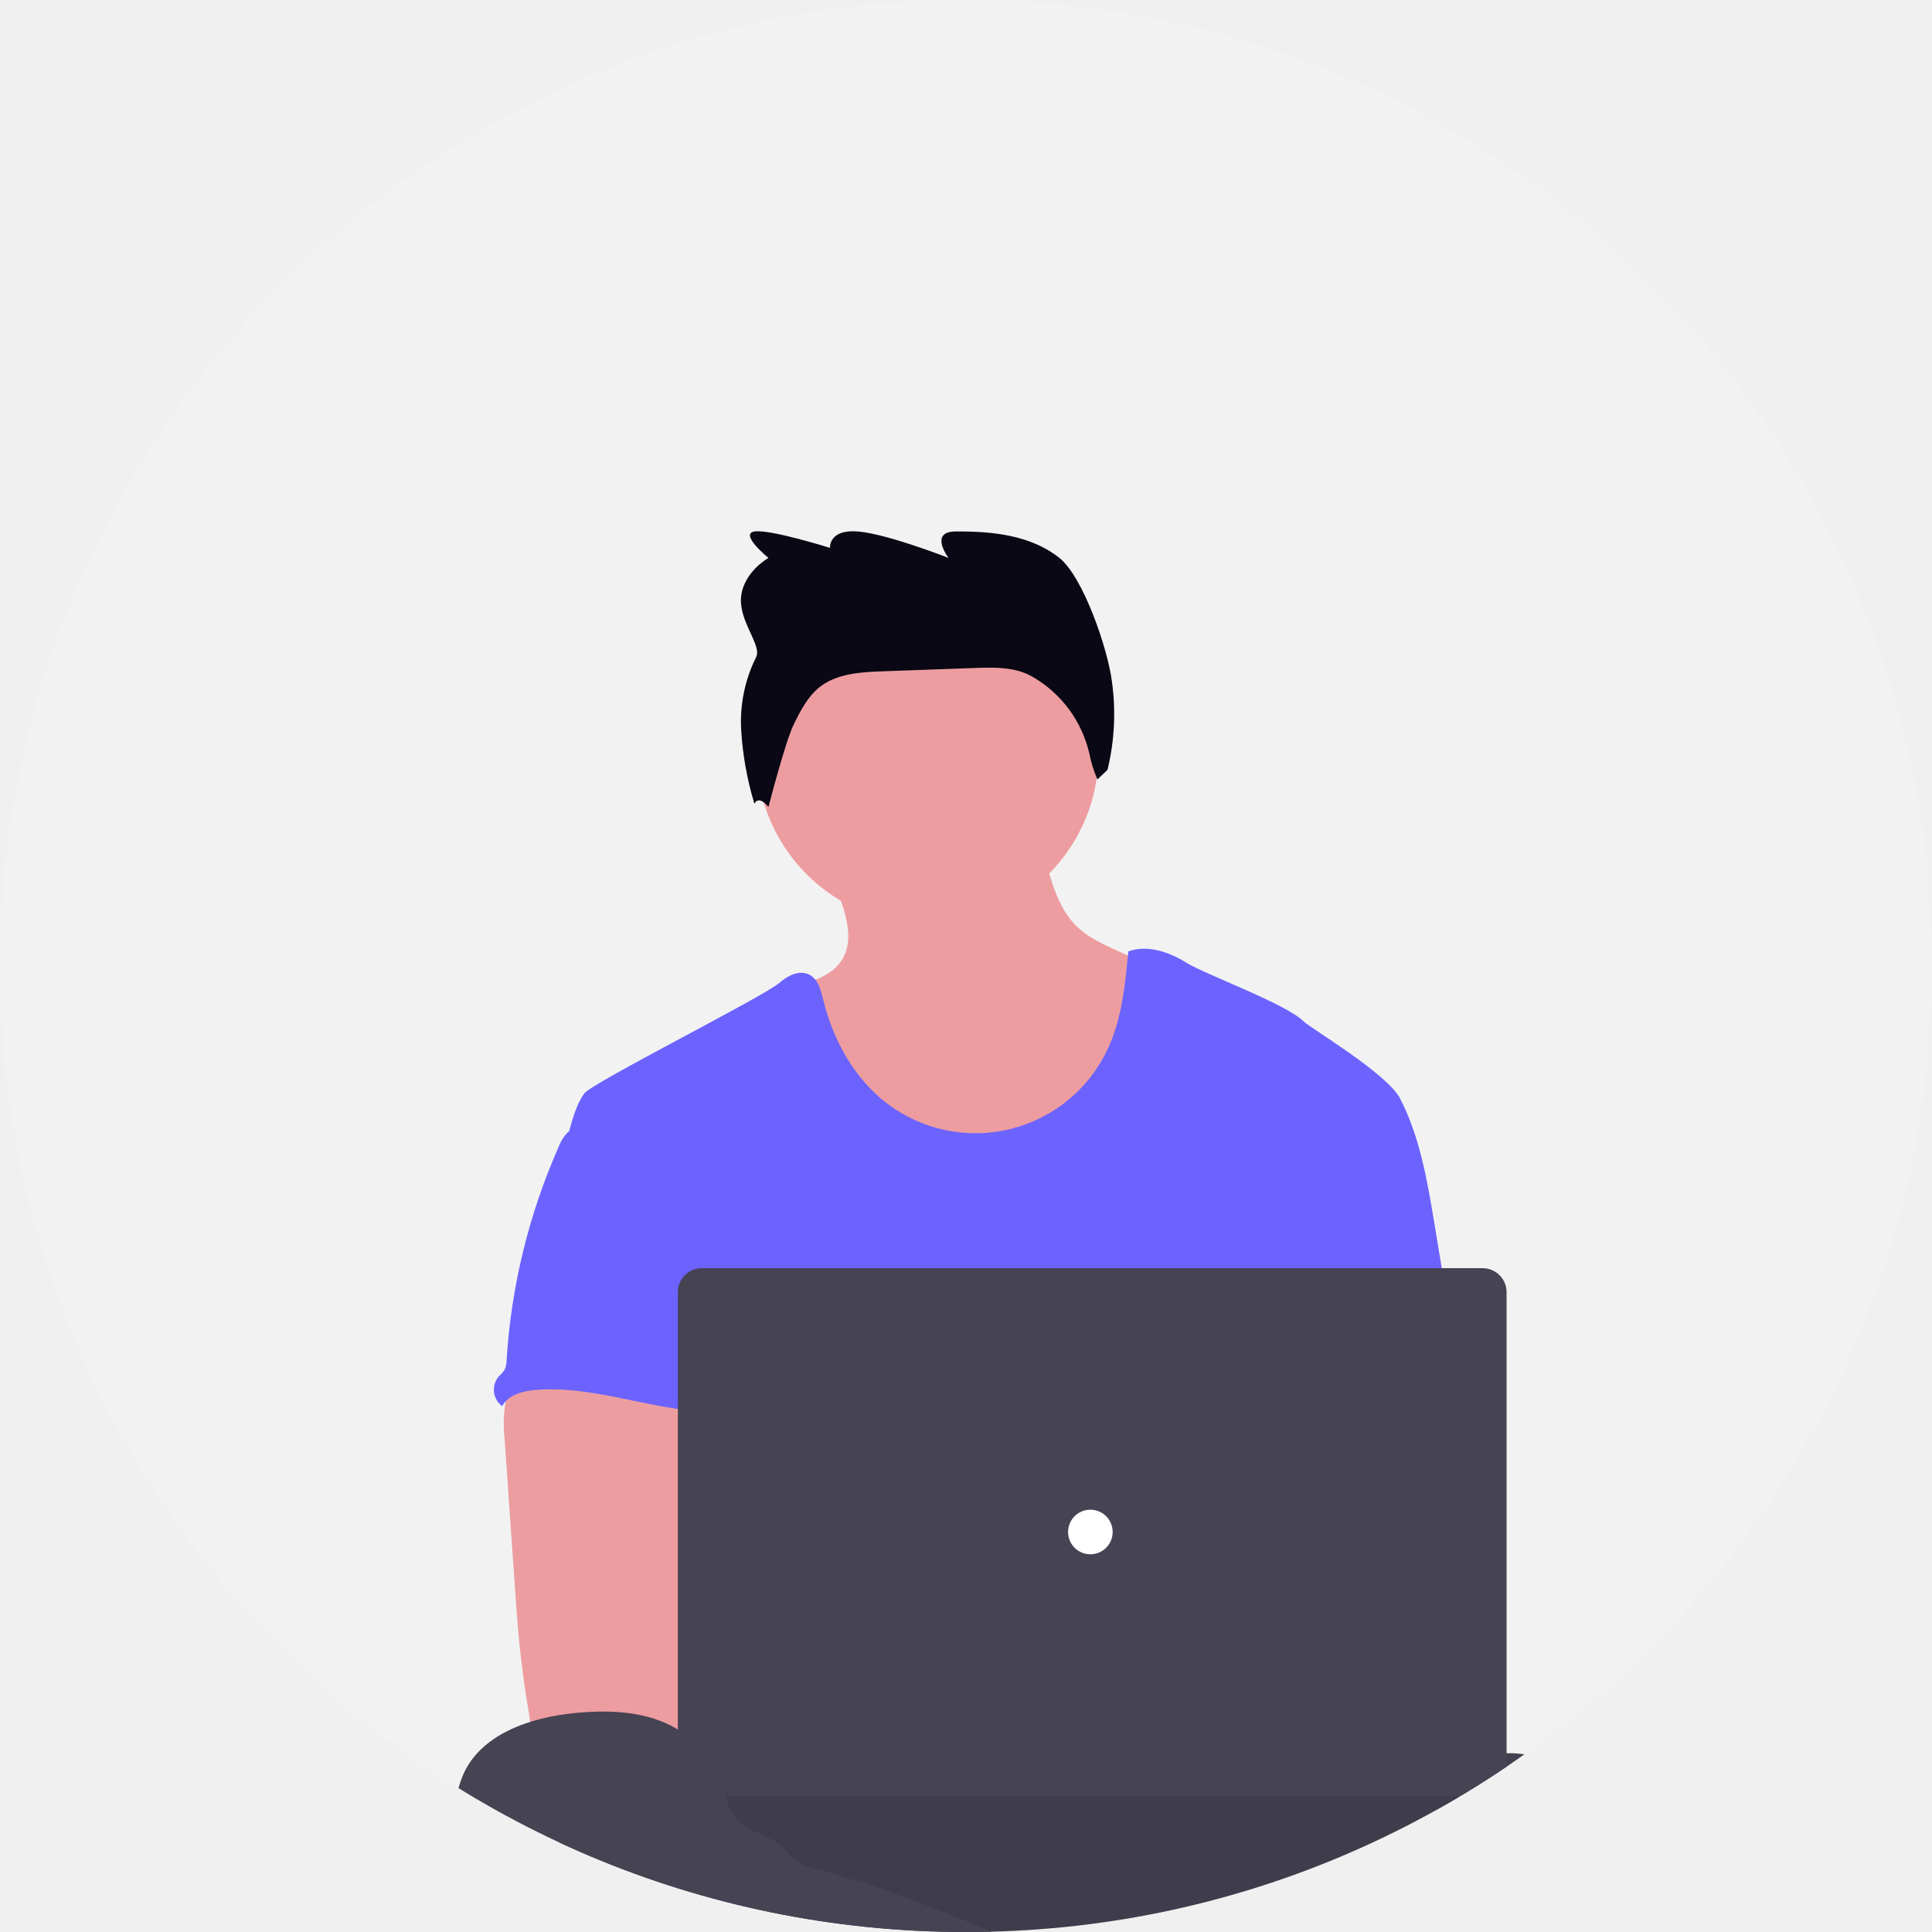
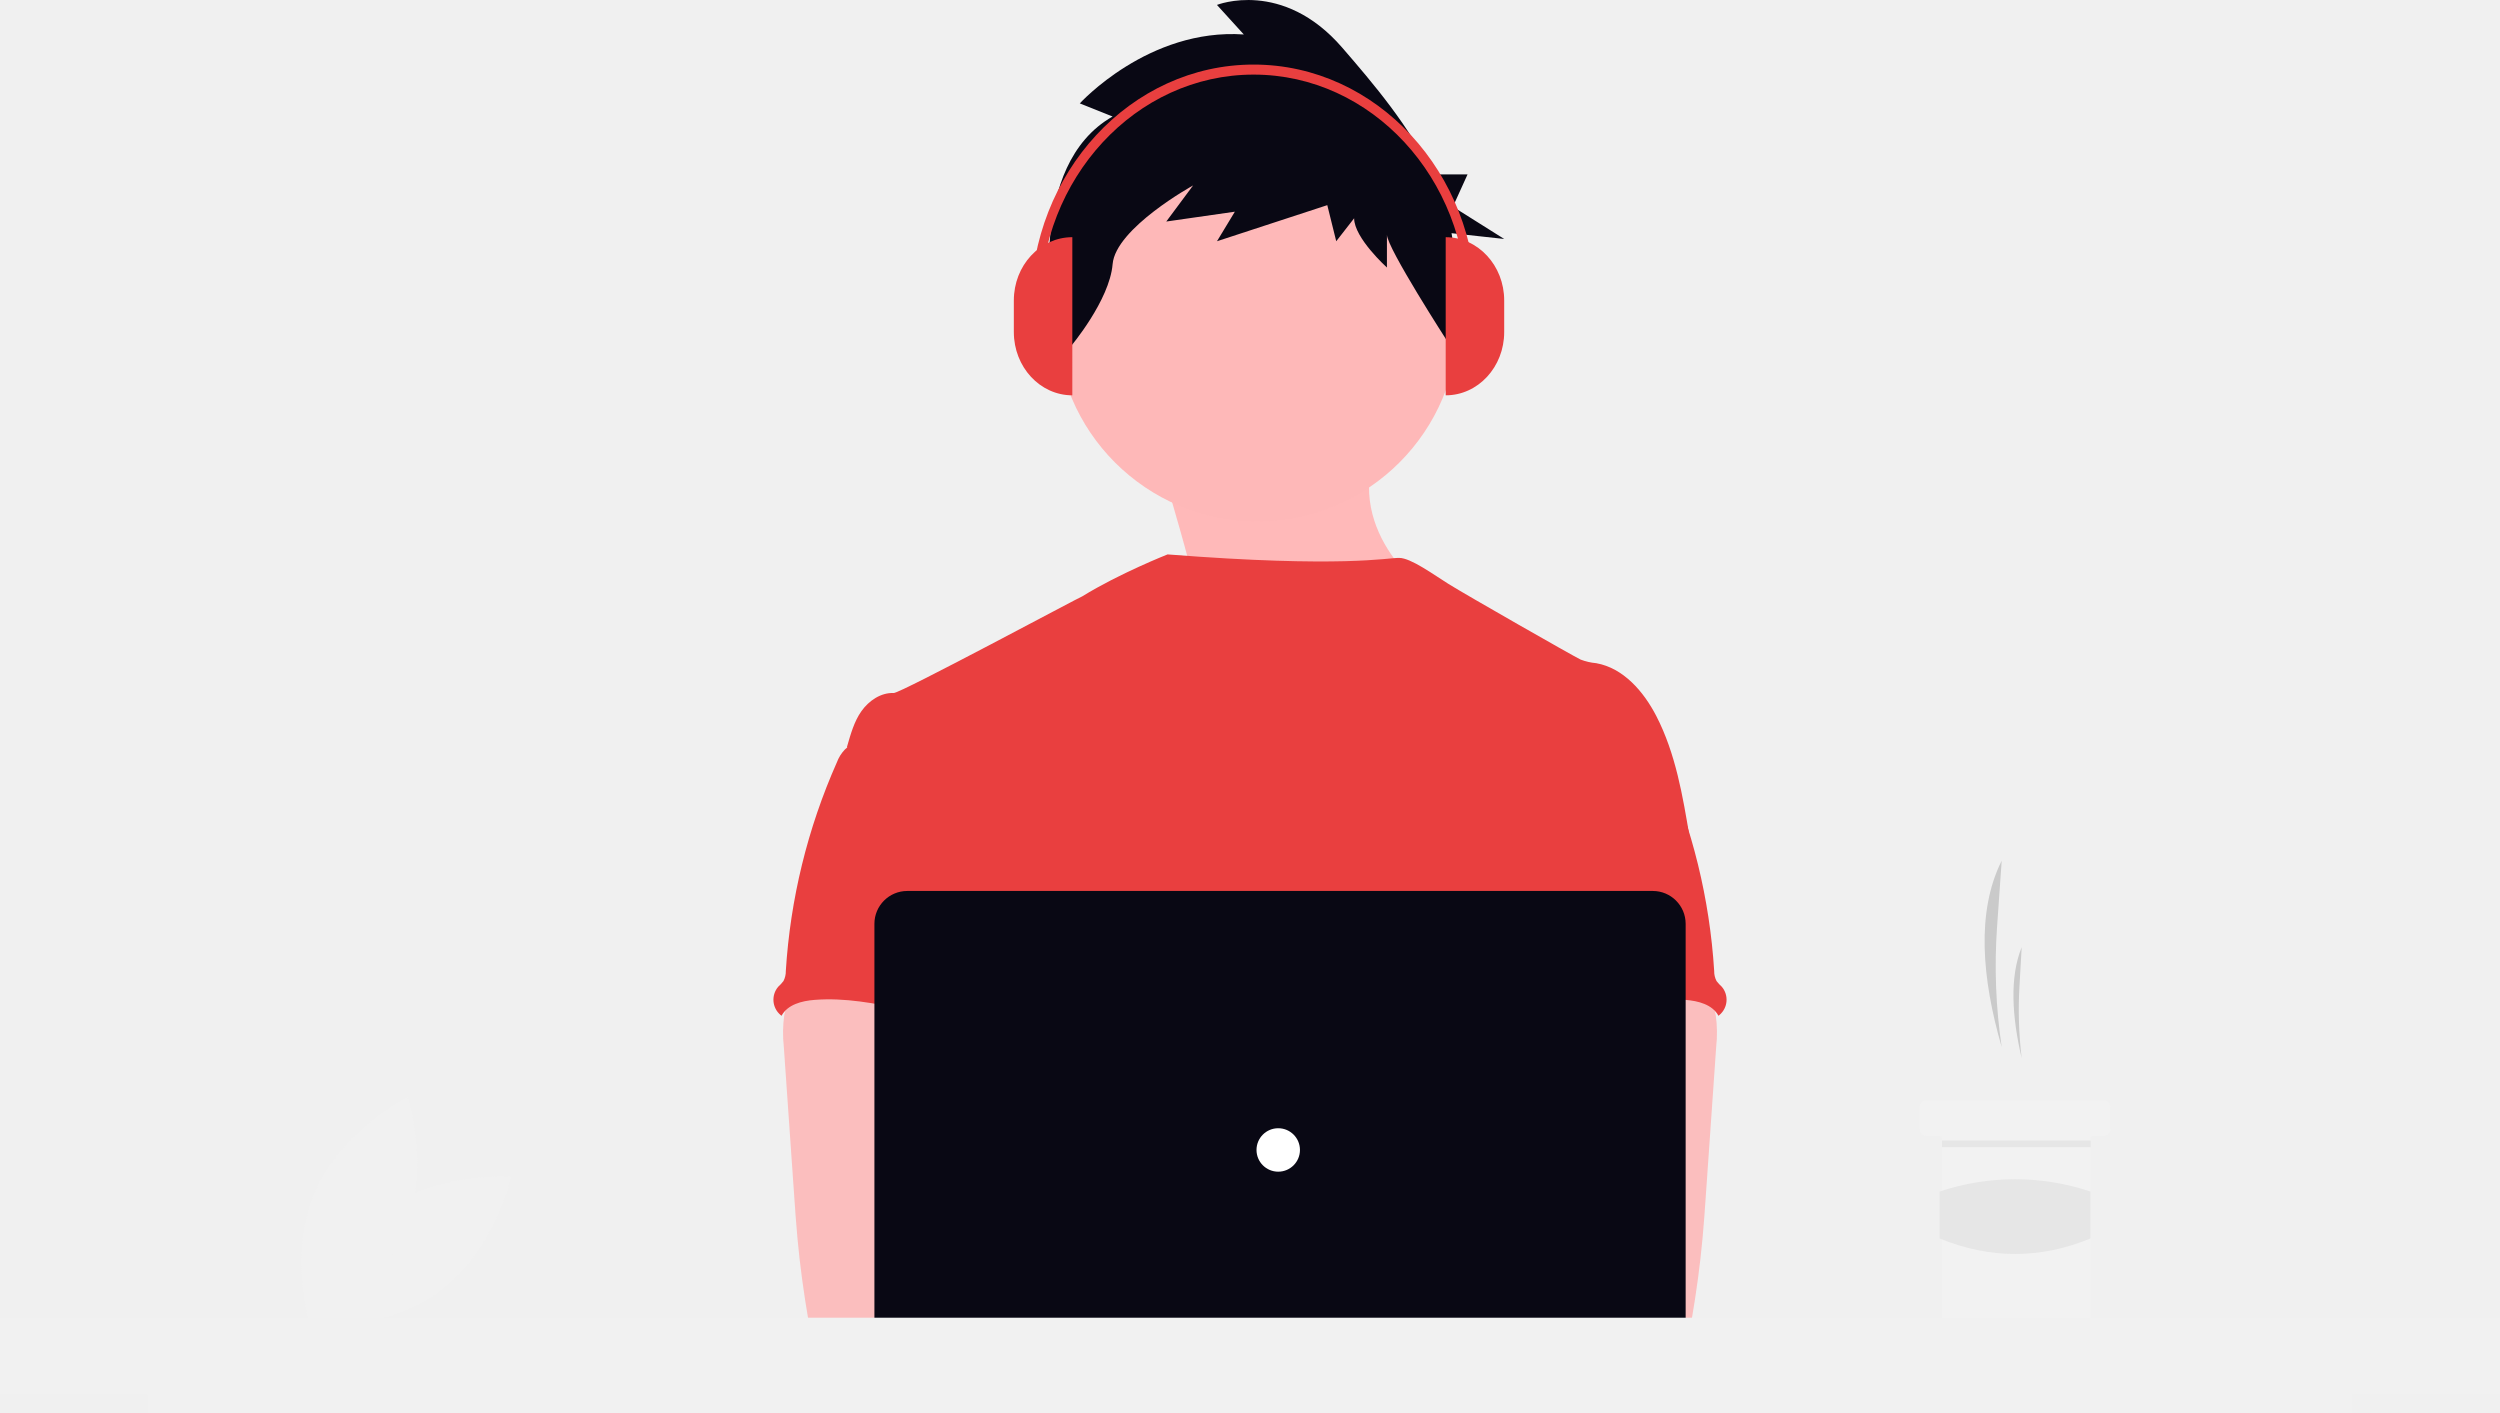
- <svg xmlns="http://www.w3.org/2000/svg" width="640" height="640" viewBox="0 0 640 640" role="img" artist="Katerina Limpitsouni" source="https://undraw.co/">
-   <defs>
-     <clipPath id="a-24">
-       <circle cx="320" cy="320" r="320" transform="translate(1020 86)" fill="none" stroke="#707070" stroke-width="1" />
-     </clipPath>
-   </defs>
-   <g transform="translate(-572 -192)">
-     <circle cx="320" cy="320" r="320" transform="translate(572 192)" fill="#f2f2f2" />
-     <g transform="translate(-448 106)" clip-path="url(#a-24)">
-       <g transform="translate(16312.887 -22215.375)">
-         <path d="M453.334,643.55c4.1-1.563,8.617-1,13.012-.406,14.145,1.933,28.5,3.915,41.61,9.565,6.155,2.634,12.015,6.155,16.176,11.338,3.693,4.666,5.847,10.378,7.891,16L536.75,693c1.8,4.924,3.619,9.947,4.124,15.179,1.477,15.5-9.122,30.112-22.454,38.163s-29.028,10.919-44.318,13.923-30.641,6.328-45.869,9.849a184.686,184.686,0,0,1-21.58,4.247c-16.3,1.847-33.337-.874-48.824,4.518-6.155,2.154-12.2,5.355-18.589,6.845a115.6,115.6,0,0,1-12.852,1.957l-29.311,3.348a159.88,159.88,0,0,1-17.973,1.379c-12.8,0-25.4-3.028-37.83-6.057a9.563,9.563,0,0,1-3.693-1.49c-1.97-1.551-2.4-4.3-2.684-6.783q-1.884-16.508-3.3-33.054c-.3-3.582-.517-7.46,1.44-10.476,2.462-3.693,7.263-4.85,11.646-5.564a303.938,303.938,0,0,1,56.235-3.9c7.152-7.152,18.946-7.189,28.314-11.079a84.237,84.237,0,0,0,9.984-5.429,130.492,130.492,0,0,1,54.819-17.321,51.027,51.027,0,0,0,11.215-1.6c7.251-2.253,13.862-8.384,21.309-6.882.923-2.548,1.563-5.958,3.693-7.706,1.059-.9,2.364-1.5,3.336-2.462,2.056-2.081,2.241-5.355,1.933-8.26s-1-5.884-.246-8.716a12.048,12.048,0,0,1,1.366-3.041C440.334,646.209,445.91,642.934,453.334,643.55Z" transform="translate(-15252.18 22239.615)" fill="#464353" />
-         <path d="M453.334,643.55c4.1-1.563,8.617-1,13.012-.406,14.145,1.933,28.5,3.915,41.61,9.565,6.155,2.634,12.015,6.155,16.176,11.338,3.693,4.666,5.847,10.378,7.891,16L536.75,693c1.8,4.924,3.619,9.947,4.124,15.179,1.477,15.5-9.122,30.112-22.454,38.163s-29.028,10.919-44.318,13.923-30.641,6.328-45.869,9.849a184.686,184.686,0,0,1-21.58,4.247c-16.3,1.847-33.337-.874-48.824,4.518-6.155,2.154-12.2,5.355-18.589,6.845a115.6,115.6,0,0,1-12.852,1.957l-29.311,3.348a159.88,159.88,0,0,1-17.973,1.379c-12.8,0-25.4-3.028-37.83-6.057a9.563,9.563,0,0,1-3.693-1.49c-1.97-1.551-2.4-4.3-2.684-6.783q-1.884-16.508-3.3-33.054c-.3-3.582-.517-7.46,1.44-10.476,2.462-3.693,7.263-4.85,11.646-5.564a303.938,303.938,0,0,1,56.235-3.9c7.152-7.152,18.946-7.189,28.314-11.079a84.237,84.237,0,0,0,9.984-5.429,130.492,130.492,0,0,1,54.819-17.321,51.027,51.027,0,0,0,11.215-1.6c7.251-2.253,13.862-8.384,21.309-6.882.923-2.548,1.563-5.958,3.693-7.706,1.059-.9,2.364-1.5,3.336-2.462,2.056-2.081,2.241-5.355,1.933-8.26s-1-5.884-.246-8.716a12.048,12.048,0,0,1,1.366-3.041C440.334,646.209,445.91,642.934,453.334,643.55Z" transform="translate(-15252.18 22239.615)" opacity="0.05" />
-         <ellipse cx="176.041" cy="49.242" rx="176.041" ry="49.242" transform="translate(-15118.576 22879.654)" fill="#464353" />
-         <ellipse cx="176.041" cy="49.242" rx="176.041" ry="49.242" transform="translate(-15118.576 22879.654)" opacity="0.1" />
-         <path d="M343.044,488.169a54.769,54.769,0,0,1-28.24,25.655,70.883,70.883,0,0,1-22.417,4.259c-8.359.382-16.89-.16-24.744-3.016-10.538-3.816-19.291-11.621-25.852-20.719s-11.079-19.488-15.007-29.964c-2.068-5.453-4.038-11.264-3.065-17.025,6.34-1.44,13.283-3.558,16.558-9.184,2.795-4.826,2.019-10.612.406-16.127-.456-1.563-.985-3.115-1.514-4.6-1.231-3.57-5.478-10.353-2.462-13.406,1.884-1.933,9.775-2.918,12.5-4.173,8.384-3.866,16.114-9.454,25.323-11.289,7.965-1.588,16.188-.1,24.141,1.551a7.94,7.94,0,0,1,2.979,1.071,7.165,7.165,0,0,1,2.216,3.324c2.265,5.515,3.595,11.609,5.417,17.358,1.9,6.02,4.333,11.67,8.9,15.942,3.558,3.336,8.088,5.429,12.52,7.46l10.907,5a14.341,14.341,0,0,1,5.158,3.336,13.061,13.061,0,0,1,2.462,6.7,62.562,62.562,0,0,1-6.18,37.855Z" transform="translate(-15254.016 22180.777)" fill="#ed9da0" />
-         <circle cx="56.629" cy="56.629" r="56.629" transform="translate(-15042.251 22494.334)" fill="#ed9da0" />
-         <path d="M454.764,545.155l-4.653-28.191c-2.351-14.145-4.776-28.56-11.35-41.3-4.321-8.346-29.927-23.415-32.007-25.581-5.367-5.564-32.844-15.684-38.63-19.3s-12.988-6.155-19.389-3.841c-1.034,11.018-2.13,22.282-6.808,32.315a48.356,48.356,0,0,1-72.952,18.17c-10.969-8.26-18-21-21.273-34.334-.8-3.25-1.711-6.98-4.7-8.47-3.238-1.625-7.128.345-9.848,2.733-4.924,4.419-62.144,33.128-64.655,36.661s-3.693,7.9-4.924,12.138c13.455,29.964,25.766,59.965,39.221,89.929a7.669,7.669,0,0,1,.972,3.693,9,9,0,0,1-1.674,3.693c-6.6,10.6-6.389,23.932-5.663,36.39s1.613,25.618-3.952,36.784c-1.514,3.065-3.484,5.872-4.924,8.938-3.373,6.943-4.592,29.151-2.622,36.611H463.246c-5.306-14.588-3.287-43.862-2.179-59.349.776-10.833-1.231-21.654-2.093-32.488C457.09,588.229,458.42,567.24,454.764,545.155Z" transform="translate(-15267.854 22189.594)" fill="#6c63ff" />
-         <path d="M146.327,552.144a43.576,43.576,0,0,0-.148,10.747l3.533,50.806c.332,4.789.665,9.565,1.108,14.342.849,9.27,2.117,18.466,3.693,27.649a4.924,4.924,0,0,0,5.047,4.789c15.573,3.3,31.663,3.164,47.556,2.265,24.252-1.354,48.467-4.444,72.755-3.915,6.254.135,13.542,0,17.333-4.924s1.588-12.889-3.361-16.866-11.67-4.924-18.023-4.924c-8.408-.086-16.816,1.108-25.2.616-7.694-.456-15.216-2.314-22.676-4.173l-20.928-5.207c.8-6.34,3.213-12.31,5.5-18.33,4.112-10.673,7.953-21.7,8.026-33.14s-4.235-23.464-13.6-30.013c-7.706-5.38-17.629-6.377-27.022-6.155-6.832.2-18.638-1.44-24.88,1.231C150.106,539.107,147.25,547.306,146.327,552.144Z" transform="translate(-15271.933 22214.855)" fill="#ed9da0" />
-         <path d="M224.916,658.524c0,1.231-1.933,0-2.105-1.317-1.354-9.959-9.258-18.17-18.466-22.159s-19.7-4.2-29.668-3.25c-15.08,1.428-32.007,7.2-37.523,21.3-1.3,3.3-1.9,6.869-3.5,10.033-1.773,3.472-4.666,6.242-6.586,9.615-3.312,5.835-3.447,12.988-2.253,19.586,3.213,17.6,15.253,32.66,29.841,43.087s31.638,16.656,48.639,22.27a843.51,843.51,0,0,0,137.878,32.931c7.583,1.145,15.24,2.2,22.5,4.641,6.5,2.179,12.581,5.441,18.934,8,14.773,5.934,30.666,8.051,46.411,10.132,2.684.345,5.761.591,7.743-1.231,2.561-2.376,1.711-6.512.985-9.922a53.366,53.366,0,0,1,6.291-37.867c2.635-4.432,6.057-8.974,5.564-14.108-.591-5.983-6.549-10.218-12.483-11.178s-11.966.456-17.924,1.231c-2.056.271-4.3.443-6.094-.6a12.172,12.172,0,0,1-2.388-2.117,27,27,0,0,0-31.441-4.395c-2.2,1.231-5.54-1.514-7.829-2.548l-25.889-11.72c-29.742-13.455-59.632-26.972-91.1-35.491a19.133,19.133,0,0,1-7.017-2.918c-1.563-1.231-2.684-2.905-4.124-4.272-3.139-2.967-7.509-4.149-11.276-6.254S224.054,662.747,224.916,658.524Z" transform="translate(-15276.966 22237.025)" fill="#464353" />
-         <path d="M167.561,477.084a12.743,12.743,0,0,0-2.733,4.37,206.647,206.647,0,0,0-17.358,70.933,7.091,7.091,0,0,1-.8,3.435,15.021,15.021,0,0,1-1.81,1.957,6.8,6.8,0,0,0,1.157,9.848c2.031-3.829,6.894-5.072,11.215-5.4,20.694-1.637,40.908,7.99,61.663,7.263-1.465-5.06-3.57-9.922-4.764-15.043-5.281-22.738,7.891-47.494-.185-69.395-1.613-4.383-4.309-8.691-8.556-10.612a22.782,22.782,0,0,0-5.478-1.453c-5.244-.948-15.684-5-20.756-3.373-1.871.6-2.61,2.364-4.161,3.422C172.645,474.548,169.519,475.1,167.561,477.084Z" transform="translate(-15272.547 22199.572)" fill="#6c63ff" />
-         <rect width="274.525" height="174.81" rx="7.97" transform="translate(-15068.337 22721.465)" fill="#464353" />
-         <circle cx="7.386" cy="7.386" r="7.386" transform="translate(-14939.076 22801.482)" fill="#fff" />
-         <path d="M391.74,223.425c2.068-3.9-5.966-12.049-4.94-20.267s9.041-12.606,9.041-12.606-9.751-7.933-4.658-8.766,25.031,5.435,25.031,5.435-.524-6.268,9.3-5.435,29.991,8.766,29.991,8.766-6.507-8.511,2.016-8.766c12.314-.126,25.025,1.154,34.567,8.651,8.135,6.391,16.194,30.6,17.5,40.862a78.164,78.164,0,0,1-1.437,29.444l-3.345,3.181a41.039,41.039,0,0,1-2.624-8.354,39.563,39.563,0,0,0-18.938-25.692l-.182-.1c-5.611-3.158-12.418-3.012-18.852-2.78l-30.556,1.1c-7.351.265-15.268.73-21,5.341-3.871,3.114-6.191,7.712-8.4,12.163-2.848,5.748-8.413,27.428-8.413,27.428s-3.149-4.092-4.658-1.047a105.333,105.333,0,0,1-4.383-24.445,47.9,47.9,0,0,1,4.94-24.11Z" transform="translate(-15434.161 22295.652)" fill="#090814" />
-       </g>
-     </g>
+ <svg xmlns="http://www.w3.org/2000/svg" width="878.63" height="496.388" viewBox="0 0 878.63 496.388" role="img" artist="Katerina Limpitsouni" source="https://undraw.co/">
+   <g id="Group_69" data-name="Group 69" transform="translate(-520.685 -285.112)">
+     <path id="Path_1089-179" data-name="Path 1089" d="M294.716,621.2c-19.511,14.544-25.04,40.135-25.04,40.135s26.1,2.009,45.615-12.535,25.04-40.135,25.04-40.135S314.227,606.659,294.716,621.2Z" transform="translate(360 90)" fill="#f1f1f1" />
+     <path id="Path_1090-180" data-name="Path 1090" d="M302.844,628.032c-9.377,22.456-32.862,34.028-32.862,34.028s-8.281-24.837,1.1-47.293,32.862-34.028,32.862-34.028S312.221,605.576,302.844,628.032Z" transform="translate(360 90)" fill="#f1f1f1" />
+     <path id="Path_1091-181" data-name="Path 1091" d="M864.187,563.114h0a194.649,194.649,0,0,1-1.633-42.2l1.633-23.307h0C855.187,515.52,857.221,539.09,864.187,563.114Z" transform="translate(360 90)" fill="#cacaca" />
+     <path id="Path_274-182" data-name="Path 274" d="M449.813,336.284s23.446,77.372,16.412,86.751,75.028-51.582,75.028-51.582-30.48-21.1-18.757-51.582Z" transform="translate(482.023 122.697)" fill="#ffb9b9" />
+     <path id="Path_1092-183" data-name="Path 1092" d="M871.205,567.013h0a143.092,143.092,0,0,1-.786-25.116l.786-13.873h0C866.875,538.683,867.854,552.713,871.205,567.013Z" transform="translate(360 90)" fill="#cacaca" />
+     <path id="Path_1093-184" data-name="Path 1093" d="M902.4,584.17v7.8a2.351,2.351,0,0,1-2.339,2.339h-3.9a.777.777,0,0,0-.78.78V659.03a2.352,2.352,0,0,1-2.339,2.339H845.476a2.341,2.341,0,0,1-2.339-2.339V595.087a.782.782,0,0,0-.78-.78h-4.679a2.341,2.341,0,0,1-2.339-2.339v-7.8a2.336,2.336,0,0,1,2.339-2.339h62.383A2.346,2.346,0,0,1,902.4,584.17Z" transform="translate(360 90)" fill="#f2f2f2" />
+     <rect id="Rectangle_346" data-name="Rectangle 346" width="52.246" height="2.339" transform="translate(1203.207 685.945)" fill="#e6e6e6" />
+     <path id="Path_1094-185" data-name="Path 1094" d="M895.383,630.369c-17.483,7.235-35.156,7.315-53.026,0V613.888a83.274,83.274,0,0,1,53.026,0Z" transform="translate(360 90)" fill="#e6e6e6" />
+     <circle id="Ellipse_276" data-name="Ellipse 276" cx="70.666" cy="70.666" r="70.666" transform="translate(891.872 327.045)" fill="#feb8b8" />
+     <path id="Path_1095-186" data-name="Path 1095" d="M754.52,489.43c-2.43-14.619-4.936-29.519-11.731-42.689-4.466-8.626-11.554-16.847-21.11-18.552a20.421,20.421,0,0,1-5.5-1.272c-2.8-1.349-40.425-22.827-46.405-26.568-5.135-3.212-13.24-9.158-17.327-9.158-4.112-.09-19.878,3.579-81.414-1.231,0,0-16.9,6.663-29.985,14.743-.2-.131-63.869,34.06-66.261,33.97-4.53-.191-8.741,2.71-11.338,6.362s-3.814,8.174-5.089,12.546c13.907,30.97,26.631,61.98,40.539,92.95a7.931,7.931,0,0,1,1.006,3.815,9.309,9.309,0,0,1-1.73,3.815c-6.82,10.956-6.6,24.736-5.858,37.613s1.668,26.478-4.087,38.02c-1.565,3.169-3.6,6.069-5.089,9.238-3.486,7.177-4.746,30.131-2.71,37.842l255.121,7.309C730.068,673.1,754.52,489.43,754.52,489.43Z" transform="translate(360 90)" fill="#E93F3F" />
+     <path id="Path_1421-187" data-name="Path 1421" d="M436.31,551.9a45.045,45.045,0,0,0-.153,11.109l3.656,52.513c.343,4.949.681,9.887,1.146,14.824.877,9.581,2.188,19.086,3.815,28.578a5.09,5.09,0,0,0,5.216,4.949c16.1,3.406,32.726,3.27,49.153,2.342,25.067-1.4,89.2-4.046,93.116-9.136s1.635-13.322-3.474-17.438-89.739-14.149-89.739-14.149c.827-6.553,3.321-12.724,5.688-18.946,4.25-11.035,8.22-22.432,8.3-34.253s-4.377-24.25-14.061-31.022c-7.966-5.56-18.221-6.591-27.928-6.362-7.062.2-19.265-1.489-25.716,1.272C440.223,538.431,437.264,546.9,436.31,551.9Z" transform="translate(360 90)" fill="#fbbebe" />
+     <path id="Path_1430-188" data-name="Path 1430" d="M457.627,458.523a13.169,13.169,0,0,0-2.824,4.518,213.588,213.588,0,0,0-17.941,73.316,7.329,7.329,0,0,1-.827,3.55,15.535,15.535,0,0,1-1.87,2.023,7.024,7.024,0,0,0,.84,9.9q.173.146.356.281c2.1-3.951,7.125-5.242,11.592-5.586,21.389-1.692,42.282,8.259,63.734,7.508-1.514-5.23-3.691-10.256-4.925-15.548-5.459-23.5,8.156-49.089-.191-71.726-1.668-4.53-4.453-8.983-8.843-10.968a23.554,23.554,0,0,0-5.662-1.5c-5.421-.979-16.212-5.166-21.453-3.486-1.935.624-2.7,2.443-4.3,3.542C462.877,455.9,459.646,456.474,457.627,458.523Z" transform="translate(360 90)" fill="#E93F3F" />
+     <path id="Path_1421-2-189" data-name="Path 1421" d="M754.672,536.183c-6.451-2.762-18.653-1.069-25.716-1.272-9.707-.229-19.962.8-27.928,6.362-9.684,6.772-14.137,19.2-14.061,31.022s4.046,23.218,8.3,34.253c2.366,6.222,4.861,12.393,5.688,18.946,0,0-84.63,10.034-89.739,14.149s-7.392,12.348-3.474,17.438,126.173,10.2,142.269,6.794a5.09,5.09,0,0,0,5.216-4.949c1.627-9.491,2.937-19,3.815-28.578.465-4.937.8-9.874,1.146-14.824l3.657-52.513a45.045,45.045,0,0,0-.153-11.109C762.736,546.9,759.777,538.431,754.672,536.183Z" transform="translate(360 90)" fill="#fbbebe" />
+     <path id="Path_1430-2-190" data-name="Path 1430" d="M734.687,454.346c-1.6-1.1-2.366-2.918-4.3-3.542-5.241-1.68-16.032,2.507-21.453,3.486a23.554,23.554,0,0,0-5.662,1.5c-4.389,1.985-7.175,6.438-8.843,10.968-8.347,22.637,5.268,48.224-.191,71.726-1.234,5.293-3.411,10.318-4.925,15.548,21.453.751,42.346-9.2,63.734-7.508,4.467.343,9.493,1.635,11.592,5.586q.183-.135.356-.281a7.024,7.024,0,0,0,.84-9.9,15.53,15.53,0,0,1-1.87-2.023,7.329,7.329,0,0,1-.827-3.55A213.586,213.586,0,0,0,745.2,463.041a13.169,13.169,0,0,0-2.824-4.518C740.354,456.474,737.123,455.9,734.687,454.346Z" transform="translate(360 90)" fill="#E93F3F" />
+     <circle id="Ellipse_188" data-name="Ellipse 188" cx="19.073" cy="19.073" r="19.073" transform="translate(922.536 718.237)" fill="#fbbebe" />
+     <circle id="Ellipse_189" data-name="Ellipse 189" cx="19.073" cy="19.073" r="19.073" transform="translate(964.768 718.237)" fill="#fbbebe" />
+     <path id="Path_1096-191" data-name="Path 1096" d="M741.572,690.288H479.542A11.552,11.552,0,0,1,468,678.75V519.783a11.552,11.552,0,0,1,11.539-11.539H741.572a11.552,11.552,0,0,1,11.539,11.539V678.75a11.552,11.552,0,0,1-11.539,11.539Z" transform="translate(360 90)" fill="#090814" />
+     <circle id="Ellipse_263" data-name="Ellipse 263" cx="7.635" cy="7.635" r="7.635" transform="translate(962.287 681.632)" fill="#fff" />
+     <path id="Path_1097-192" data-name="Path 1097" d="M878.63,449.724H0v27H51.97V483H826.68v-6.276h51.95Z" transform="translate(520.685 298.5)" fill="#f1f1f1" />
+     <path id="Path_983-193" data-name="Path 983" d="M351.107,331.2l-11.517-4.608s24.105-26.533,57.632-24.227l-9.432-10.383s23.052-9.229,44.011,15c11.017,12.735,23.763,27.706,31.717,44.567h12.345l-5.151,11.345,18.031,11.345-18.508-2.03a62.776,62.776,0,0,1-1.751,29.381l.508,8.967s-21.464-33.212-21.464-37.82v11.538S436,373.882,436,366.96l-6.288,8.077-3.144-12.687L387.8,375.036l6.283-10.388-24.105,3.461,9.431-12.687s-27.244,15-28.292,27.688-14.669,28.84-14.669,28.84l-6.288-11.537S320.729,348.5,351.107,331.2Z" transform="translate(560.596 -5.14)" fill="#090814" />
+     <path id="Path_1098-194" data-name="Path 1098" d="M537.556,334.049h0C526.2,334.049,517,324.1,517,311.82h0V300.7c0-12.277,9.2-22.229,20.559-22.229h0Z" transform="translate(360 90)" fill="#E93F3F" />
+     <path id="Path_1099-195" data-name="Path 1099" d="M668.779,278.476h0c11.355,0,20.559,9.952,20.559,22.229V311.82c0,12.277-9.2,22.229-20.559,22.229h0Z" transform="translate(360 90)" fill="#E93F3F" />
+     <path id="Path_1100-196" data-name="Path 1100" d="M679.553,302.452h-3.262c0-44.73-33.656-81.121-75.026-81.121s-75.026,36.391-75.026,81.121h-3.262c0-46.675,35.12-84.648,78.288-84.648S679.553,255.777,679.553,302.452Z" transform="translate(360 90)" fill="#E93F3F" />
  </g>
</svg>
